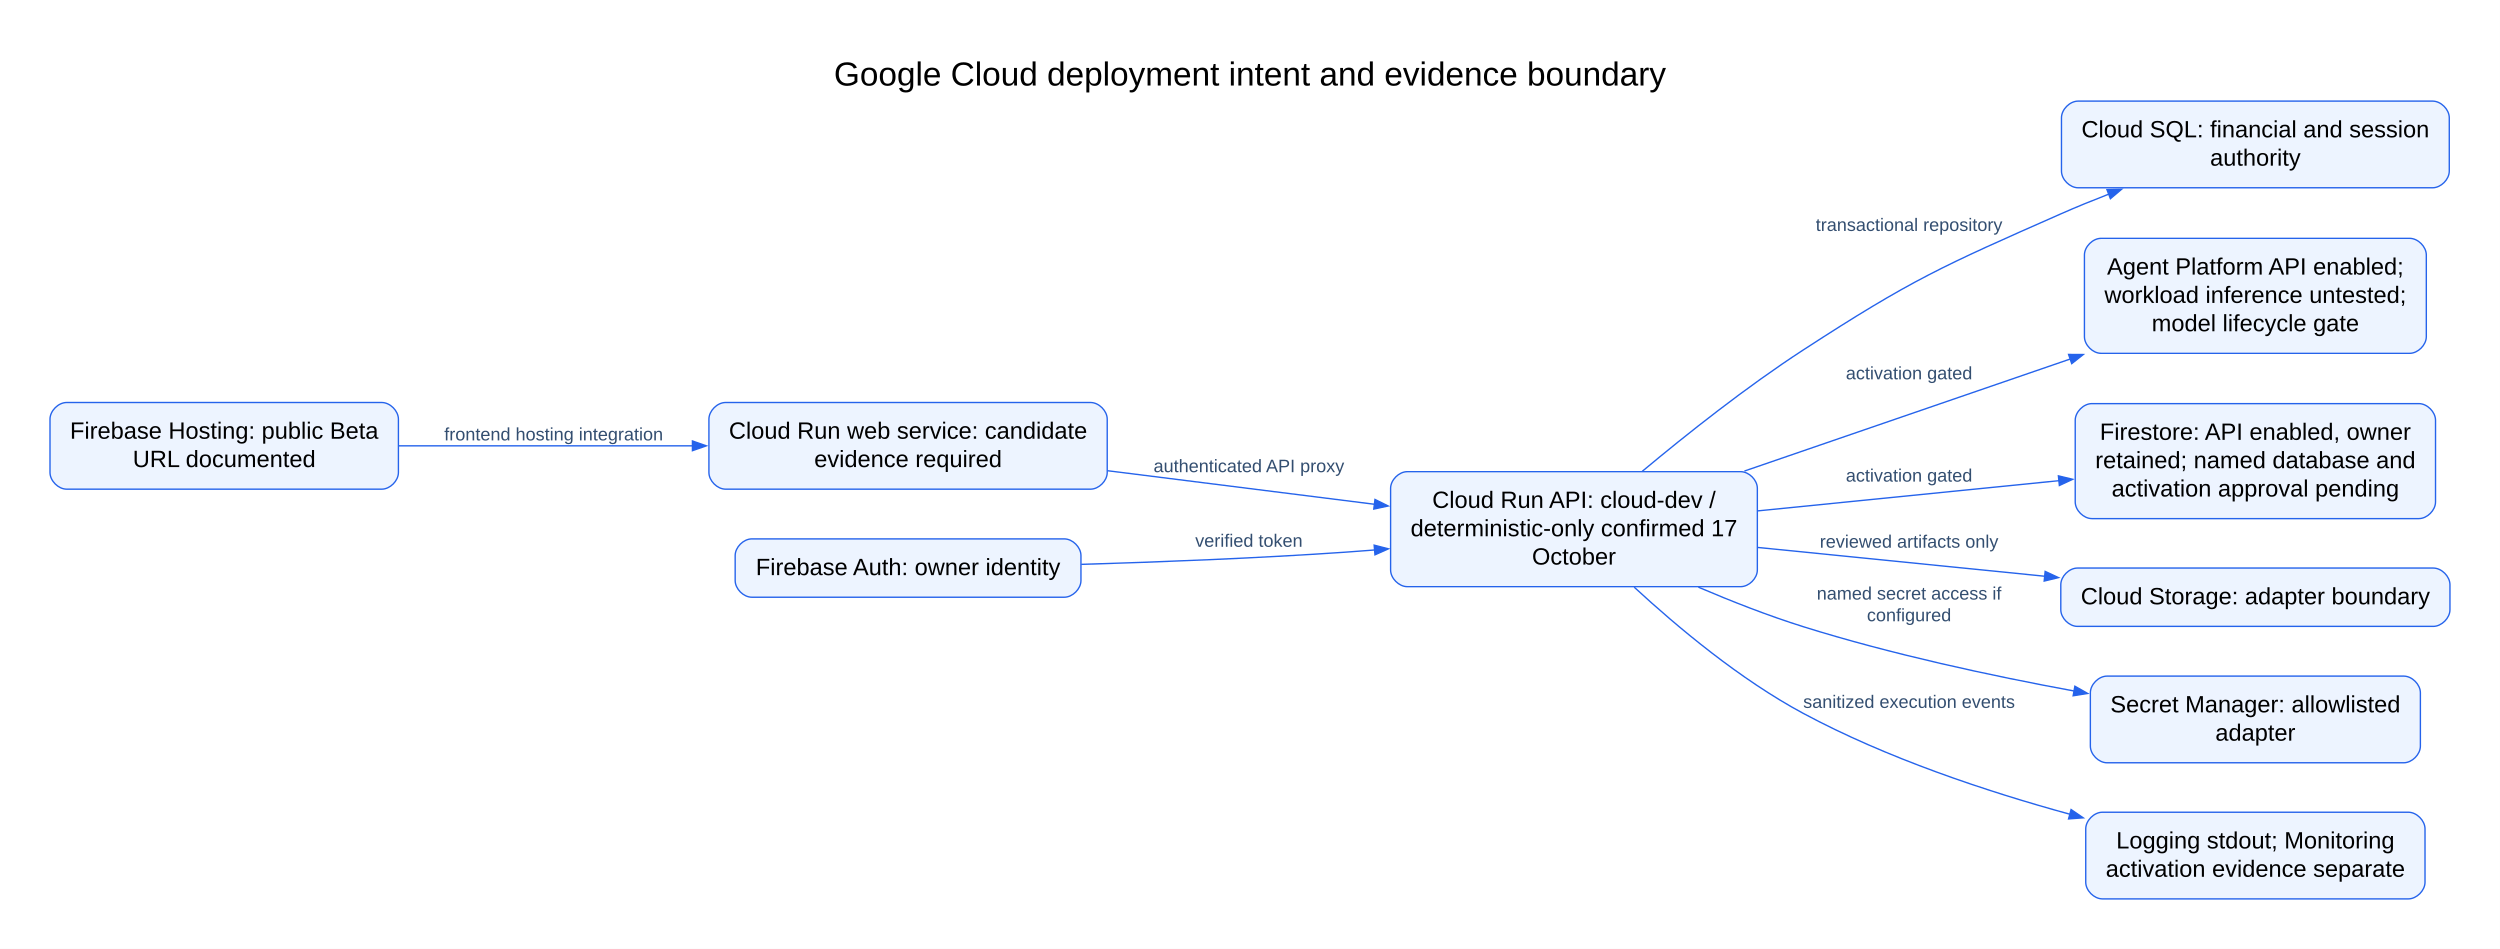
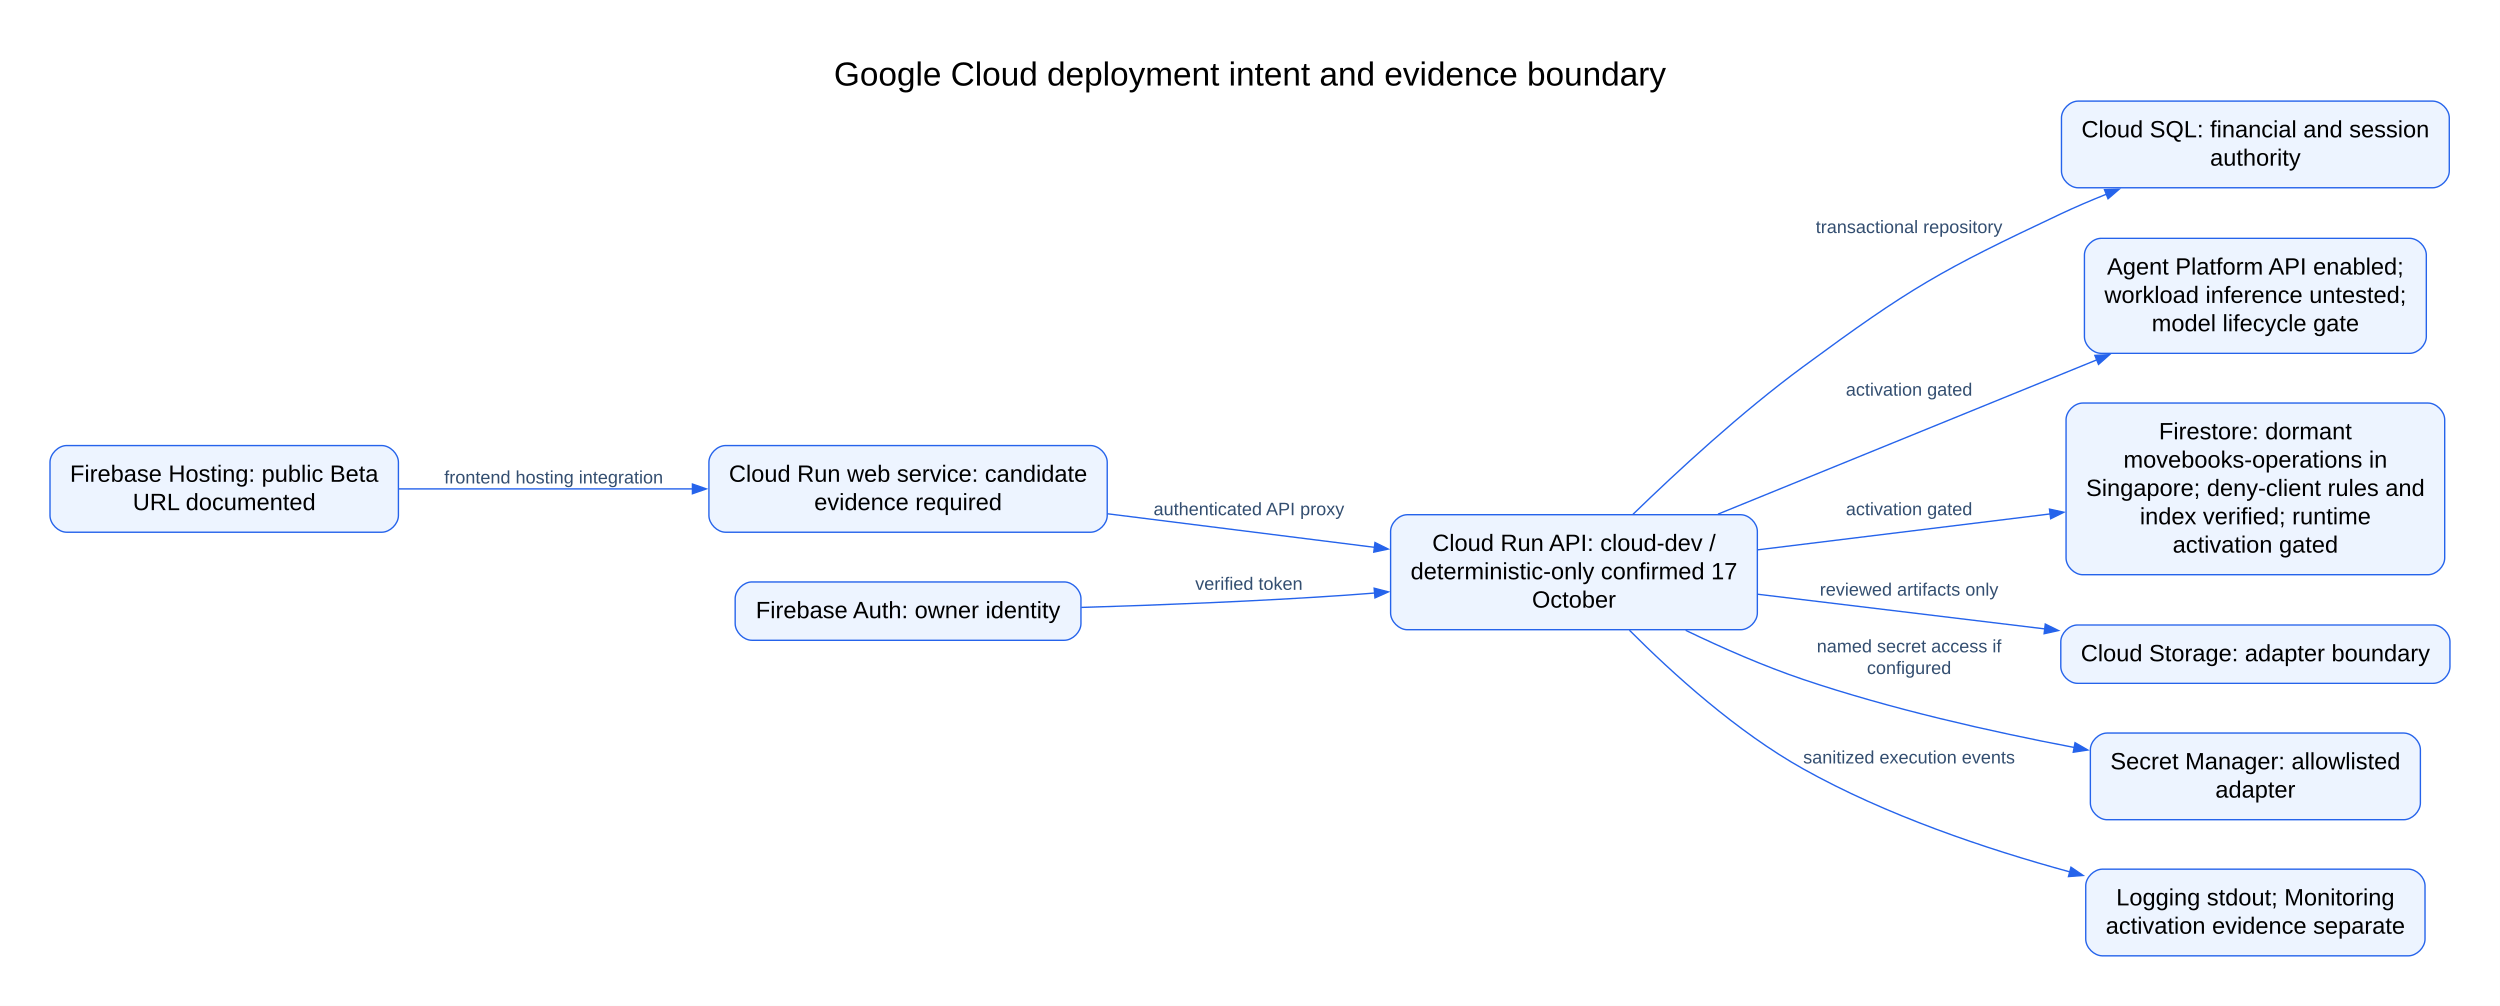
- <svg xmlns="http://www.w3.org/2000/svg" width="1800pt" height="683pt" viewBox="0.00 0.00 1800.00 683.00">
-   <g id="graph0" class="graph" transform="scale(1 1) rotate(0) translate(36 647.2)">
-     <polygon fill="white" stroke="none" points="-36,36 -36,-647.2 1763.97,-647.2 1763.97,36 -36,36" />
-     <text xml:space="preserve" text-anchor="middle" x="863.98" y="-585.6" font-family="Arial" font-size="24.00">Google Cloud deployment intent and evidence boundary</text>
+ <svg xmlns="http://www.w3.org/2000/svg" width="1800pt" height="724pt" viewBox="0.00 0.00 1800.00 724.00">
+   <g id="graph0" class="graph" transform="scale(1 1) rotate(0) translate(36 688.2)">
+     <polygon fill="white" stroke="none" points="-36,36 -36,-688.2 1763.97,-688.2 1763.97,36 -36,36" />
+     <text xml:space="preserve" text-anchor="middle" x="863.98" y="-626.6" font-family="Arial" font-size="24.00">Google Cloud deployment intent and evidence boundary</text>
    <g id="node1" class="node">
-       <path fill="#edf4ff" stroke="#2563eb" d="M238.86,-357.4C238.86,-357.4 12,-357.4 12,-357.4 6,-357.4 0,-351.4 0,-345.4 0,-345.4 0,-307 0,-307 0,-301 6,-295 12,-295 12,-295 238.86,-295 238.86,-295 244.86,-295 250.86,-301 250.86,-307 250.86,-307 250.86,-345.4 250.86,-345.4 250.86,-351.4 244.86,-357.4 238.86,-357.4" />
-       <text xml:space="preserve" text-anchor="middle" x="125.43" y="-331.3" font-family="Arial" font-size="17.00">Firebase Hosting: public Beta</text>
-       <text xml:space="preserve" text-anchor="middle" x="125.43" y="-310.9" font-family="Arial" font-size="17.00">URL documented</text>
+       <path fill="#edf4ff" stroke="#2563eb" d="M238.86,-367.4C238.86,-367.4 12,-367.4 12,-367.4 6,-367.4 0,-361.4 0,-355.4 0,-355.4 0,-317 0,-317 0,-311 6,-305 12,-305 12,-305 238.86,-305 238.86,-305 244.86,-305 250.86,-311 250.86,-317 250.86,-317 250.86,-355.4 250.86,-355.4 250.86,-361.4 244.86,-367.4 238.86,-367.4" />
+       <text xml:space="preserve" text-anchor="middle" x="125.43" y="-341.3" font-family="Arial" font-size="17.00">Firebase Hosting: public Beta</text>
+       <text xml:space="preserve" text-anchor="middle" x="125.43" y="-320.9" font-family="Arial" font-size="17.00">URL documented</text>
    </g>
    <g id="node2" class="node">
-       <path fill="#edf4ff" stroke="#2563eb" d="M749.2,-357.4C749.2,-357.4 486.42,-357.4 486.42,-357.4 480.42,-357.4 474.42,-351.4 474.42,-345.4 474.42,-345.4 474.42,-307 474.42,-307 474.42,-301 480.42,-295 486.42,-295 486.42,-295 749.2,-295 749.2,-295 755.2,-295 761.2,-301 761.2,-307 761.2,-307 761.2,-345.4 761.2,-345.4 761.2,-351.4 755.2,-357.4 749.2,-357.4" />
-       <text xml:space="preserve" text-anchor="middle" x="617.81" y="-331.3" font-family="Arial" font-size="17.00">Cloud Run web service: candidate</text>
-       <text xml:space="preserve" text-anchor="middle" x="617.81" y="-310.9" font-family="Arial" font-size="17.00">evidence required</text>
+       <path fill="#edf4ff" stroke="#2563eb" d="M749.2,-367.4C749.2,-367.4 486.42,-367.4 486.42,-367.4 480.42,-367.4 474.42,-361.4 474.42,-355.4 474.42,-355.4 474.42,-317 474.42,-317 474.42,-311 480.42,-305 486.42,-305 486.42,-305 749.2,-305 749.2,-305 755.2,-305 761.2,-311 761.2,-317 761.2,-317 761.2,-355.4 761.2,-355.4 761.2,-361.4 755.2,-367.4 749.2,-367.4" />
+       <text xml:space="preserve" text-anchor="middle" x="617.81" y="-341.3" font-family="Arial" font-size="17.00">Cloud Run web service: candidate</text>
+       <text xml:space="preserve" text-anchor="middle" x="617.81" y="-320.9" font-family="Arial" font-size="17.00">evidence required</text>
    </g>
    <g id="edge1" class="edge">
-       <path fill="none" stroke="#2563eb" d="M251.13,-326.2C315.5,-326.2 394.63,-326.2 462.79,-326.2" />
-       <polygon fill="#2563eb" stroke="#2563eb" points="462.55,-329.7 472.55,-326.2 462.55,-322.7 462.55,-329.7" />
-       <text xml:space="preserve" text-anchor="middle" x="362.64" y="-330.1" font-family="Arial" font-size="13.00" fill="#334e70">frontend hosting integration</text>
+       <path fill="none" stroke="#2563eb" d="M251.13,-336.2C315.5,-336.2 394.63,-336.2 462.79,-336.2" />
+       <polygon fill="#2563eb" stroke="#2563eb" points="462.55,-339.7 472.55,-336.2 462.55,-332.7 462.55,-339.7" />
+       <text xml:space="preserve" text-anchor="middle" x="362.64" y="-340.1" font-family="Arial" font-size="13.00" fill="#334e70">frontend hosting integration</text>
    </g>
    <g id="node3" class="node">
-       <path fill="#edf4ff" stroke="#2563eb" d="M1217.29,-307.6C1217.29,-307.6 977.23,-307.6 977.23,-307.6 971.23,-307.6 965.23,-301.6 965.23,-295.6 965.23,-295.6 965.23,-236.8 965.23,-236.8 965.23,-230.8 971.23,-224.8 977.23,-224.8 977.23,-224.8 1217.29,-224.8 1217.29,-224.8 1223.29,-224.8 1229.29,-230.8 1229.29,-236.8 1229.29,-236.8 1229.29,-295.6 1229.29,-295.6 1229.29,-301.6 1223.29,-307.6 1217.29,-307.6" />
-       <text xml:space="preserve" text-anchor="middle" x="1097.26" y="-281.5" font-family="Arial" font-size="17.00">Cloud Run API: cloud-dev /</text>
-       <text xml:space="preserve" text-anchor="middle" x="1097.26" y="-261.1" font-family="Arial" font-size="17.00">deterministic-only confirmed 17</text>
-       <text xml:space="preserve" text-anchor="middle" x="1097.26" y="-240.7" font-family="Arial" font-size="17.00">October</text>
+       <path fill="#edf4ff" stroke="#2563eb" d="M1217.29,-317.6C1217.29,-317.6 977.23,-317.6 977.23,-317.6 971.23,-317.6 965.23,-311.6 965.23,-305.6 965.23,-305.6 965.23,-246.8 965.23,-246.8 965.23,-240.8 971.23,-234.8 977.23,-234.8 977.23,-234.8 1217.29,-234.8 1217.29,-234.8 1223.29,-234.8 1229.29,-240.8 1229.29,-246.8 1229.29,-246.8 1229.29,-305.6 1229.29,-305.6 1229.29,-311.6 1223.29,-317.6 1217.29,-317.6" />
+       <text xml:space="preserve" text-anchor="middle" x="1097.26" y="-291.5" font-family="Arial" font-size="17.00">Cloud Run API: cloud-dev /</text>
+       <text xml:space="preserve" text-anchor="middle" x="1097.26" y="-271.1" font-family="Arial" font-size="17.00">deterministic-only confirmed 17</text>
+       <text xml:space="preserve" text-anchor="middle" x="1097.26" y="-250.7" font-family="Arial" font-size="17.00">October</text>
    </g>
    <g id="edge2" class="edge">
-       <path fill="none" stroke="#2563eb" d="M761.41,-308.28C822.2,-300.64 892.97,-291.75 953.75,-284.11" />
-       <polygon fill="#2563eb" stroke="#2563eb" points="953.99,-287.61 963.48,-282.89 953.12,-280.66 953.99,-287.61" />
-       <text xml:space="preserve" text-anchor="middle" x="863.21" y="-307.24" font-family="Arial" font-size="13.00" fill="#334e70">authenticated API proxy</text>
+       <path fill="none" stroke="#2563eb" d="M761.41,-318.28C822.2,-310.64 892.97,-301.75 953.75,-294.11" />
+       <polygon fill="#2563eb" stroke="#2563eb" points="953.99,-297.61 963.48,-292.89 953.12,-290.66 953.99,-297.61" />
+       <text xml:space="preserve" text-anchor="middle" x="863.21" y="-317.24" font-family="Arial" font-size="13.00" fill="#334e70">authenticated API proxy</text>
    </g>
    <g id="node5" class="node">
-       <path fill="#edf4ff" stroke="#2563eb" d="M1715.48,-574.4C1715.48,-574.4 1460.26,-574.4 1460.26,-574.4 1454.26,-574.4 1448.26,-568.4 1448.26,-562.4 1448.26,-562.4 1448.26,-524 1448.26,-524 1448.26,-518 1454.26,-512 1460.26,-512 1460.26,-512 1715.48,-512 1715.48,-512 1721.48,-512 1727.48,-518 1727.48,-524 1727.48,-524 1727.48,-562.4 1727.48,-562.4 1727.48,-568.4 1721.48,-574.4 1715.48,-574.4" />
-       <text xml:space="preserve" text-anchor="middle" x="1587.87" y="-548.3" font-family="Arial" font-size="17.00">Cloud SQL: financial and session</text>
-       <text xml:space="preserve" text-anchor="middle" x="1587.87" y="-527.9" font-family="Arial" font-size="17.00">authority</text>
+       <path fill="#edf4ff" stroke="#2563eb" d="M1715.48,-615.4C1715.48,-615.4 1460.26,-615.4 1460.26,-615.4 1454.26,-615.4 1448.26,-609.4 1448.26,-603.4 1448.26,-603.4 1448.26,-565 1448.26,-565 1448.26,-559 1454.26,-553 1460.26,-553 1460.26,-553 1715.48,-553 1715.48,-553 1721.48,-553 1727.48,-559 1727.48,-565 1727.48,-565 1727.48,-603.4 1727.48,-603.4 1727.48,-609.4 1721.48,-615.4 1715.48,-615.4" />
+       <text xml:space="preserve" text-anchor="middle" x="1587.87" y="-589.3" font-family="Arial" font-size="17.00">Cloud SQL: financial and session</text>
+       <text xml:space="preserve" text-anchor="middle" x="1587.87" y="-568.9" font-family="Arial" font-size="17.00">authority</text>
    </g>
    <g id="edge4" class="edge">
-       <path fill="none" stroke="#2563eb" d="M1146.42,-307.85C1178.23,-334.39 1221.43,-368.65 1262.29,-395.2 1340.47,-446 1362.47,-455.56 1447.77,-493.2 1458.94,-498.13 1470.76,-502.95 1482.6,-507.54" />
-       <polygon fill="#2563eb" stroke="#2563eb" points="1481,-510.67 1491.59,-510.96 1483.49,-504.13 1481,-510.67" />
-       <text xml:space="preserve" text-anchor="middle" x="1338.53" y="-480.91" font-family="Arial" font-size="13.00" fill="#334e70">transactional repository</text>
+       <path fill="none" stroke="#2563eb" d="M1139.77,-317.92C1171.79,-349.01 1217.97,-391.57 1262.29,-424.2 1339.47,-481.03 1361.06,-493.36 1447.77,-534.2 1458.35,-539.18 1469.56,-543.97 1480.86,-548.48" />
+       <polygon fill="#2563eb" stroke="#2563eb" points="1479.24,-551.61 1489.83,-552 1481.79,-545.09 1479.24,-551.61" />
+       <text xml:space="preserve" text-anchor="middle" x="1338.53" y="-520.39" font-family="Arial" font-size="13.00" fill="#334e70">transactional repository</text>
    </g>
    <g id="node6" class="node">
-       <path fill="#edf4ff" stroke="#2563eb" d="M1698.95,-475.6C1698.95,-475.6 1476.79,-475.6 1476.79,-475.6 1470.79,-475.6 1464.79,-469.6 1464.79,-463.6 1464.79,-463.6 1464.79,-404.8 1464.79,-404.8 1464.79,-398.8 1470.79,-392.8 1476.79,-392.8 1476.79,-392.8 1698.95,-392.8 1698.95,-392.8 1704.95,-392.8 1710.95,-398.8 1710.95,-404.8 1710.95,-404.8 1710.95,-463.6 1710.95,-463.6 1710.95,-469.6 1704.95,-475.6 1698.95,-475.6" />
-       <text xml:space="preserve" text-anchor="middle" x="1587.87" y="-449.5" font-family="Arial" font-size="17.00">Agent Platform API enabled;</text>
-       <text xml:space="preserve" text-anchor="middle" x="1587.87" y="-429.1" font-family="Arial" font-size="17.00">workload inference untested;</text>
-       <text xml:space="preserve" text-anchor="middle" x="1587.87" y="-408.7" font-family="Arial" font-size="17.00">model lifecycle gate</text>
+       <path fill="#edf4ff" stroke="#2563eb" d="M1698.95,-516.6C1698.95,-516.6 1476.79,-516.6 1476.79,-516.6 1470.79,-516.6 1464.79,-510.6 1464.79,-504.6 1464.79,-504.6 1464.79,-445.8 1464.79,-445.8 1464.79,-439.8 1470.79,-433.8 1476.79,-433.8 1476.79,-433.8 1698.95,-433.8 1698.95,-433.8 1704.95,-433.8 1710.95,-439.8 1710.95,-445.8 1710.95,-445.8 1710.95,-504.6 1710.95,-504.6 1710.95,-510.6 1704.95,-516.6 1698.95,-516.6" />
+       <text xml:space="preserve" text-anchor="middle" x="1587.87" y="-490.5" font-family="Arial" font-size="17.00">Agent Platform API enabled;</text>
+       <text xml:space="preserve" text-anchor="middle" x="1587.87" y="-470.1" font-family="Arial" font-size="17.00">workload inference untested;</text>
+       <text xml:space="preserve" text-anchor="middle" x="1587.87" y="-449.7" font-family="Arial" font-size="17.00">model lifecycle gate</text>
    </g>
    <g id="edge5" class="edge">
-       <path fill="none" stroke="#2563eb" d="M1219.98,-308.05C1291.37,-332.6 1381.61,-363.63 1454.73,-388.77" />
-       <polygon fill="#2563eb" stroke="#2563eb" points="1453.37,-392 1463.96,-391.94 1455.64,-385.38 1453.37,-392" />
-       <text xml:space="preserve" text-anchor="middle" x="1338.53" y="-374.09" font-family="Arial" font-size="13.00" fill="#334e70">activation gated</text>
+       <path fill="none" stroke="#2563eb" d="M1200.98,-318.04C1280.76,-350.53 1391.29,-395.55 1473.62,-429.08" />
+       <polygon fill="#2563eb" stroke="#2563eb" points="1472.3,-432.32 1482.88,-432.85 1474.94,-425.83 1472.3,-432.32" />
+       <text xml:space="preserve" text-anchor="middle" x="1338.53" y="-403.28" font-family="Arial" font-size="13.00" fill="#334e70">activation gated</text>
    </g>
    <g id="node7" class="node">
-       <path fill="#edf4ff" stroke="#2563eb" d="M1705.58,-356.6C1705.58,-356.6 1470.16,-356.6 1470.16,-356.6 1464.16,-356.6 1458.16,-350.6 1458.16,-344.6 1458.16,-344.6 1458.16,-285.8 1458.16,-285.8 1458.16,-279.8 1464.16,-273.8 1470.16,-273.8 1470.16,-273.8 1705.58,-273.8 1705.58,-273.8 1711.58,-273.8 1717.58,-279.8 1717.58,-285.8 1717.58,-285.8 1717.58,-344.6 1717.58,-344.6 1717.58,-350.6 1711.58,-356.6 1705.58,-356.6" />
-       <text xml:space="preserve" text-anchor="middle" x="1587.87" y="-330.5" font-family="Arial" font-size="17.00">Firestore: API enabled, owner</text>
-       <text xml:space="preserve" text-anchor="middle" x="1587.87" y="-310.1" font-family="Arial" font-size="17.00">retained; named database and</text>
-       <text xml:space="preserve" text-anchor="middle" x="1587.87" y="-289.7" font-family="Arial" font-size="17.00">activation approval pending</text>
+       <path fill="#edf4ff" stroke="#2563eb" d="M1712.18,-398C1712.18,-398 1463.56,-398 1463.56,-398 1457.56,-398 1451.56,-392 1451.56,-386 1451.56,-386 1451.56,-286.4 1451.56,-286.4 1451.56,-280.4 1457.56,-274.4 1463.56,-274.4 1463.56,-274.4 1712.18,-274.4 1712.18,-274.4 1718.18,-274.4 1724.18,-280.4 1724.18,-286.4 1724.18,-286.4 1724.18,-386 1724.18,-386 1724.18,-392 1718.18,-398 1712.18,-398" />
+       <text xml:space="preserve" text-anchor="middle" x="1587.87" y="-371.9" font-family="Arial" font-size="17.00">Firestore: dormant</text>
+       <text xml:space="preserve" text-anchor="middle" x="1587.87" y="-351.5" font-family="Arial" font-size="17.00">movebooks-operations in</text>
+       <text xml:space="preserve" text-anchor="middle" x="1587.87" y="-331.1" font-family="Arial" font-size="17.00">Singapore; deny-client rules and</text>
+       <text xml:space="preserve" text-anchor="middle" x="1587.87" y="-310.7" font-family="Arial" font-size="17.00">index verified; runtime</text>
+       <text xml:space="preserve" text-anchor="middle" x="1587.87" y="-290.3" font-family="Arial" font-size="17.00">activation gated</text>
    </g>
    <g id="edge6" class="edge">
-       <path fill="none" stroke="#2563eb" d="M1229.52,-279.36C1296.59,-286.09 1378.25,-294.28 1446.57,-301.13" />
-       <polygon fill="#2563eb" stroke="#2563eb" points="1446.04,-304.59 1456.34,-302.11 1446.74,-297.63 1446.04,-304.59" />
-       <text xml:space="preserve" text-anchor="middle" x="1338.53" y="-300.43" font-family="Arial" font-size="13.00" fill="#334e70">activation gated</text>
+       <path fill="none" stroke="#2563eb" d="M1229.52,-292.32C1294.58,-300.31 1373.37,-309.98 1440.4,-318.21" />
+       <polygon fill="#2563eb" stroke="#2563eb" points="1439.62,-321.64 1449.98,-319.39 1440.48,-314.7 1439.62,-321.64" />
+       <text xml:space="preserve" text-anchor="middle" x="1338.53" y="-317.24" font-family="Arial" font-size="13.00" fill="#334e70">activation gated</text>
    </g>
    <g id="node8" class="node">
      <path fill="#edf4ff" stroke="#2563eb" d="M1715.97,-238.2C1715.97,-238.2 1459.77,-238.2 1459.77,-238.2 1453.77,-238.2 1447.77,-232.2 1447.77,-226.2 1447.77,-226.2 1447.77,-208.2 1447.77,-208.2 1447.77,-202.2 1453.77,-196.2 1459.77,-196.2 1459.77,-196.2 1715.97,-196.2 1715.97,-196.2 1721.97,-196.2 1727.97,-202.2 1727.97,-208.2 1727.97,-208.2 1727.97,-226.2 1727.97,-226.2 1727.97,-232.2 1721.97,-238.2 1715.97,-238.2" />
      <text xml:space="preserve" text-anchor="middle" x="1587.87" y="-212.1" font-family="Arial" font-size="17.00">Cloud Storage: adapter boundary</text>
    </g>
    <g id="edge7" class="edge">
-       <path fill="none" stroke="#2563eb" d="M1229.52,-253.04C1293.25,-246.65 1370.14,-238.93 1436.25,-232.3" />
-       <polygon fill="#2563eb" stroke="#2563eb" points="1436.51,-235.8 1446.11,-231.32 1435.81,-228.83 1436.51,-235.8" />
-       <text xml:space="preserve" text-anchor="middle" x="1338.53" y="-252.85" font-family="Arial" font-size="13.00" fill="#334e70">reviewed artifacts only</text>
+       <path fill="none" stroke="#2563eb" d="M1229.52,-260.35C1293.25,-252.65 1370.14,-243.37 1436.25,-235.39" />
+       <polygon fill="#2563eb" stroke="#2563eb" points="1436.6,-238.87 1446.11,-234.2 1435.76,-231.92 1436.6,-238.87" />
+       <text xml:space="preserve" text-anchor="middle" x="1338.53" y="-259.33" font-family="Arial" font-size="13.00" fill="#334e70">reviewed artifacts only</text>
    </g>
    <g id="node9" class="node">
      <path fill="#edf4ff" stroke="#2563eb" d="M1694.68,-160.4C1694.68,-160.4 1481.06,-160.4 1481.06,-160.4 1475.06,-160.4 1469.06,-154.4 1469.06,-148.4 1469.06,-148.4 1469.06,-110 1469.06,-110 1469.06,-104 1475.06,-98 1481.06,-98 1481.06,-98 1694.68,-98 1694.68,-98 1700.68,-98 1706.68,-104 1706.68,-110 1706.68,-110 1706.68,-148.4 1706.68,-148.4 1706.68,-154.4 1700.68,-160.4 1694.68,-160.4" />
      <text xml:space="preserve" text-anchor="middle" x="1587.87" y="-134.3" font-family="Arial" font-size="17.00">Secret Manager: allowlisted</text>
      <text xml:space="preserve" text-anchor="middle" x="1587.87" y="-113.9" font-family="Arial" font-size="17.00">adapter</text>
    </g>
    <g id="edge8" class="edge">
-       <path fill="none" stroke="#2563eb" d="M1186.84,-224.43C1210.95,-214.14 1237.31,-203.83 1262.29,-196 1325.47,-176.2 1397.44,-160.7 1457.53,-149.64" />
-       <polygon fill="#2563eb" stroke="#2563eb" points="1457.91,-153.13 1467.12,-147.9 1456.66,-146.24 1457.91,-153.13" />
-       <text xml:space="preserve" text-anchor="middle" x="1338.53" y="-215.5" font-family="Arial" font-size="13.00" fill="#334e70">named secret access if</text>
-       <text xml:space="preserve" text-anchor="middle" x="1338.53" y="-199.9" font-family="Arial" font-size="13.00" fill="#334e70">configured</text>
+       <path fill="none" stroke="#2563eb" d="M1177.68,-234.36C1204.07,-221.67 1233.96,-208.57 1262.29,-199 1325.26,-177.72 1397.37,-161.45 1457.6,-149.99" />
+       <polygon fill="#2563eb" stroke="#2563eb" points="1458.03,-153.47 1467.21,-148.19 1456.74,-146.59 1458.03,-153.47" />
+       <text xml:space="preserve" text-anchor="middle" x="1338.53" y="-218.5" font-family="Arial" font-size="13.00" fill="#334e70">named secret access if</text>
+       <text xml:space="preserve" text-anchor="middle" x="1338.53" y="-202.9" font-family="Arial" font-size="13.00" fill="#334e70">configured</text>
    </g>
    <g id="node10" class="node">
      <path fill="#edf4ff" stroke="#2563eb" d="M1698.01,-62.4C1698.01,-62.4 1477.73,-62.4 1477.73,-62.4 1471.73,-62.4 1465.73,-56.4 1465.73,-50.4 1465.73,-50.4 1465.73,-12 1465.73,-12 1465.73,-6 1471.73,0 1477.73,0 1477.73,0 1698.01,0 1698.01,0 1704.01,0 1710.01,-6 1710.01,-12 1710.01,-12 1710.01,-50.4 1710.01,-50.4 1710.01,-56.4 1704.01,-62.4 1698.01,-62.4" />
      <text xml:space="preserve" text-anchor="middle" x="1587.87" y="-36.3" font-family="Arial" font-size="17.00">Logging stdout; Monitoring</text>
      <text xml:space="preserve" text-anchor="middle" x="1587.87" y="-15.9" font-family="Arial" font-size="17.00">activation evidence separate</text>
    </g>
    <g id="edge9" class="edge">
-       <path fill="none" stroke="#2563eb" d="M1140.62,-224.44C1171.98,-195.5 1216.96,-157.94 1262.29,-133.6 1322.2,-101.43 1393.85,-77.49 1454.57,-60.88" />
-       <polygon fill="#2563eb" stroke="#2563eb" points="1455.18,-64.34 1463.92,-58.36 1453.35,-57.58 1455.18,-64.34" />
-       <text xml:space="preserve" text-anchor="middle" x="1338.53" y="-137.5" font-family="Arial" font-size="13.00" fill="#334e70">sanitized execution events</text>
+       <path fill="none" stroke="#2563eb" d="M1137.18,-234.45C1168.39,-203.13 1214.69,-161.24 1262.29,-134.6 1321.8,-101.29 1393.57,-77.01 1454.47,-60.38" />
+       <polygon fill="#2563eb" stroke="#2563eb" points="1455.1,-63.83 1463.85,-57.86 1453.29,-57.07 1455.1,-63.83" />
+       <text xml:space="preserve" text-anchor="middle" x="1338.53" y="-138.5" font-family="Arial" font-size="13.00" fill="#334e70">sanitized execution events</text>
    </g>
    <g id="node4" class="node">
-       <path fill="#edf4ff" stroke="#2563eb" d="M730.29,-259.2C730.29,-259.2 505.32,-259.2 505.32,-259.2 499.32,-259.2 493.32,-253.2 493.32,-247.2 493.32,-247.2 493.32,-229.2 493.32,-229.2 493.32,-223.2 499.32,-217.2 505.32,-217.2 505.32,-217.2 730.29,-217.2 730.29,-217.2 736.29,-217.2 742.29,-223.2 742.29,-229.2 742.29,-229.2 742.29,-247.2 742.29,-247.2 742.29,-253.2 736.29,-259.2 730.29,-259.2" />
-       <text xml:space="preserve" text-anchor="middle" x="617.81" y="-233.1" font-family="Arial" font-size="17.00">Firebase Auth: owner identity</text>
+       <path fill="#edf4ff" stroke="#2563eb" d="M730.29,-269.2C730.29,-269.2 505.32,-269.2 505.32,-269.2 499.32,-269.2 493.32,-263.2 493.32,-257.2 493.32,-257.2 493.32,-239.2 493.32,-239.2 493.32,-233.2 499.32,-227.2 505.32,-227.2 505.32,-227.2 730.29,-227.2 730.29,-227.2 736.29,-227.2 742.29,-233.2 742.29,-239.2 742.29,-239.2 742.29,-257.2 742.29,-257.2 742.29,-263.2 736.29,-269.2 730.29,-269.2" />
+       <text xml:space="preserve" text-anchor="middle" x="617.81" y="-243.1" font-family="Arial" font-size="17.00">Firebase Auth: owner identity</text>
    </g>
    <g id="edge3" class="edge">
-       <path fill="none" stroke="#2563eb" d="M742.46,-240.86C800.17,-242.57 869.76,-245.31 932.23,-249.6 939.25,-250.08 946.45,-250.63 953.71,-251.21" />
-       <polygon fill="#2563eb" stroke="#2563eb" points="953.39,-254.7 963.65,-252.05 953.98,-247.72 953.39,-254.7" />
-       <text xml:space="preserve" text-anchor="middle" x="863.21" y="-253.5" font-family="Arial" font-size="13.00" fill="#334e70">verified token</text>
+       <path fill="none" stroke="#2563eb" d="M742.46,-250.86C800.17,-252.57 869.76,-255.31 932.23,-259.6 939.25,-260.08 946.45,-260.63 953.71,-261.21" />
+       <polygon fill="#2563eb" stroke="#2563eb" points="953.39,-264.7 963.65,-262.05 953.98,-257.72 953.39,-264.7" />
+       <text xml:space="preserve" text-anchor="middle" x="863.21" y="-263.5" font-family="Arial" font-size="13.00" fill="#334e70">verified token</text>
    </g>
  </g>
</svg>
